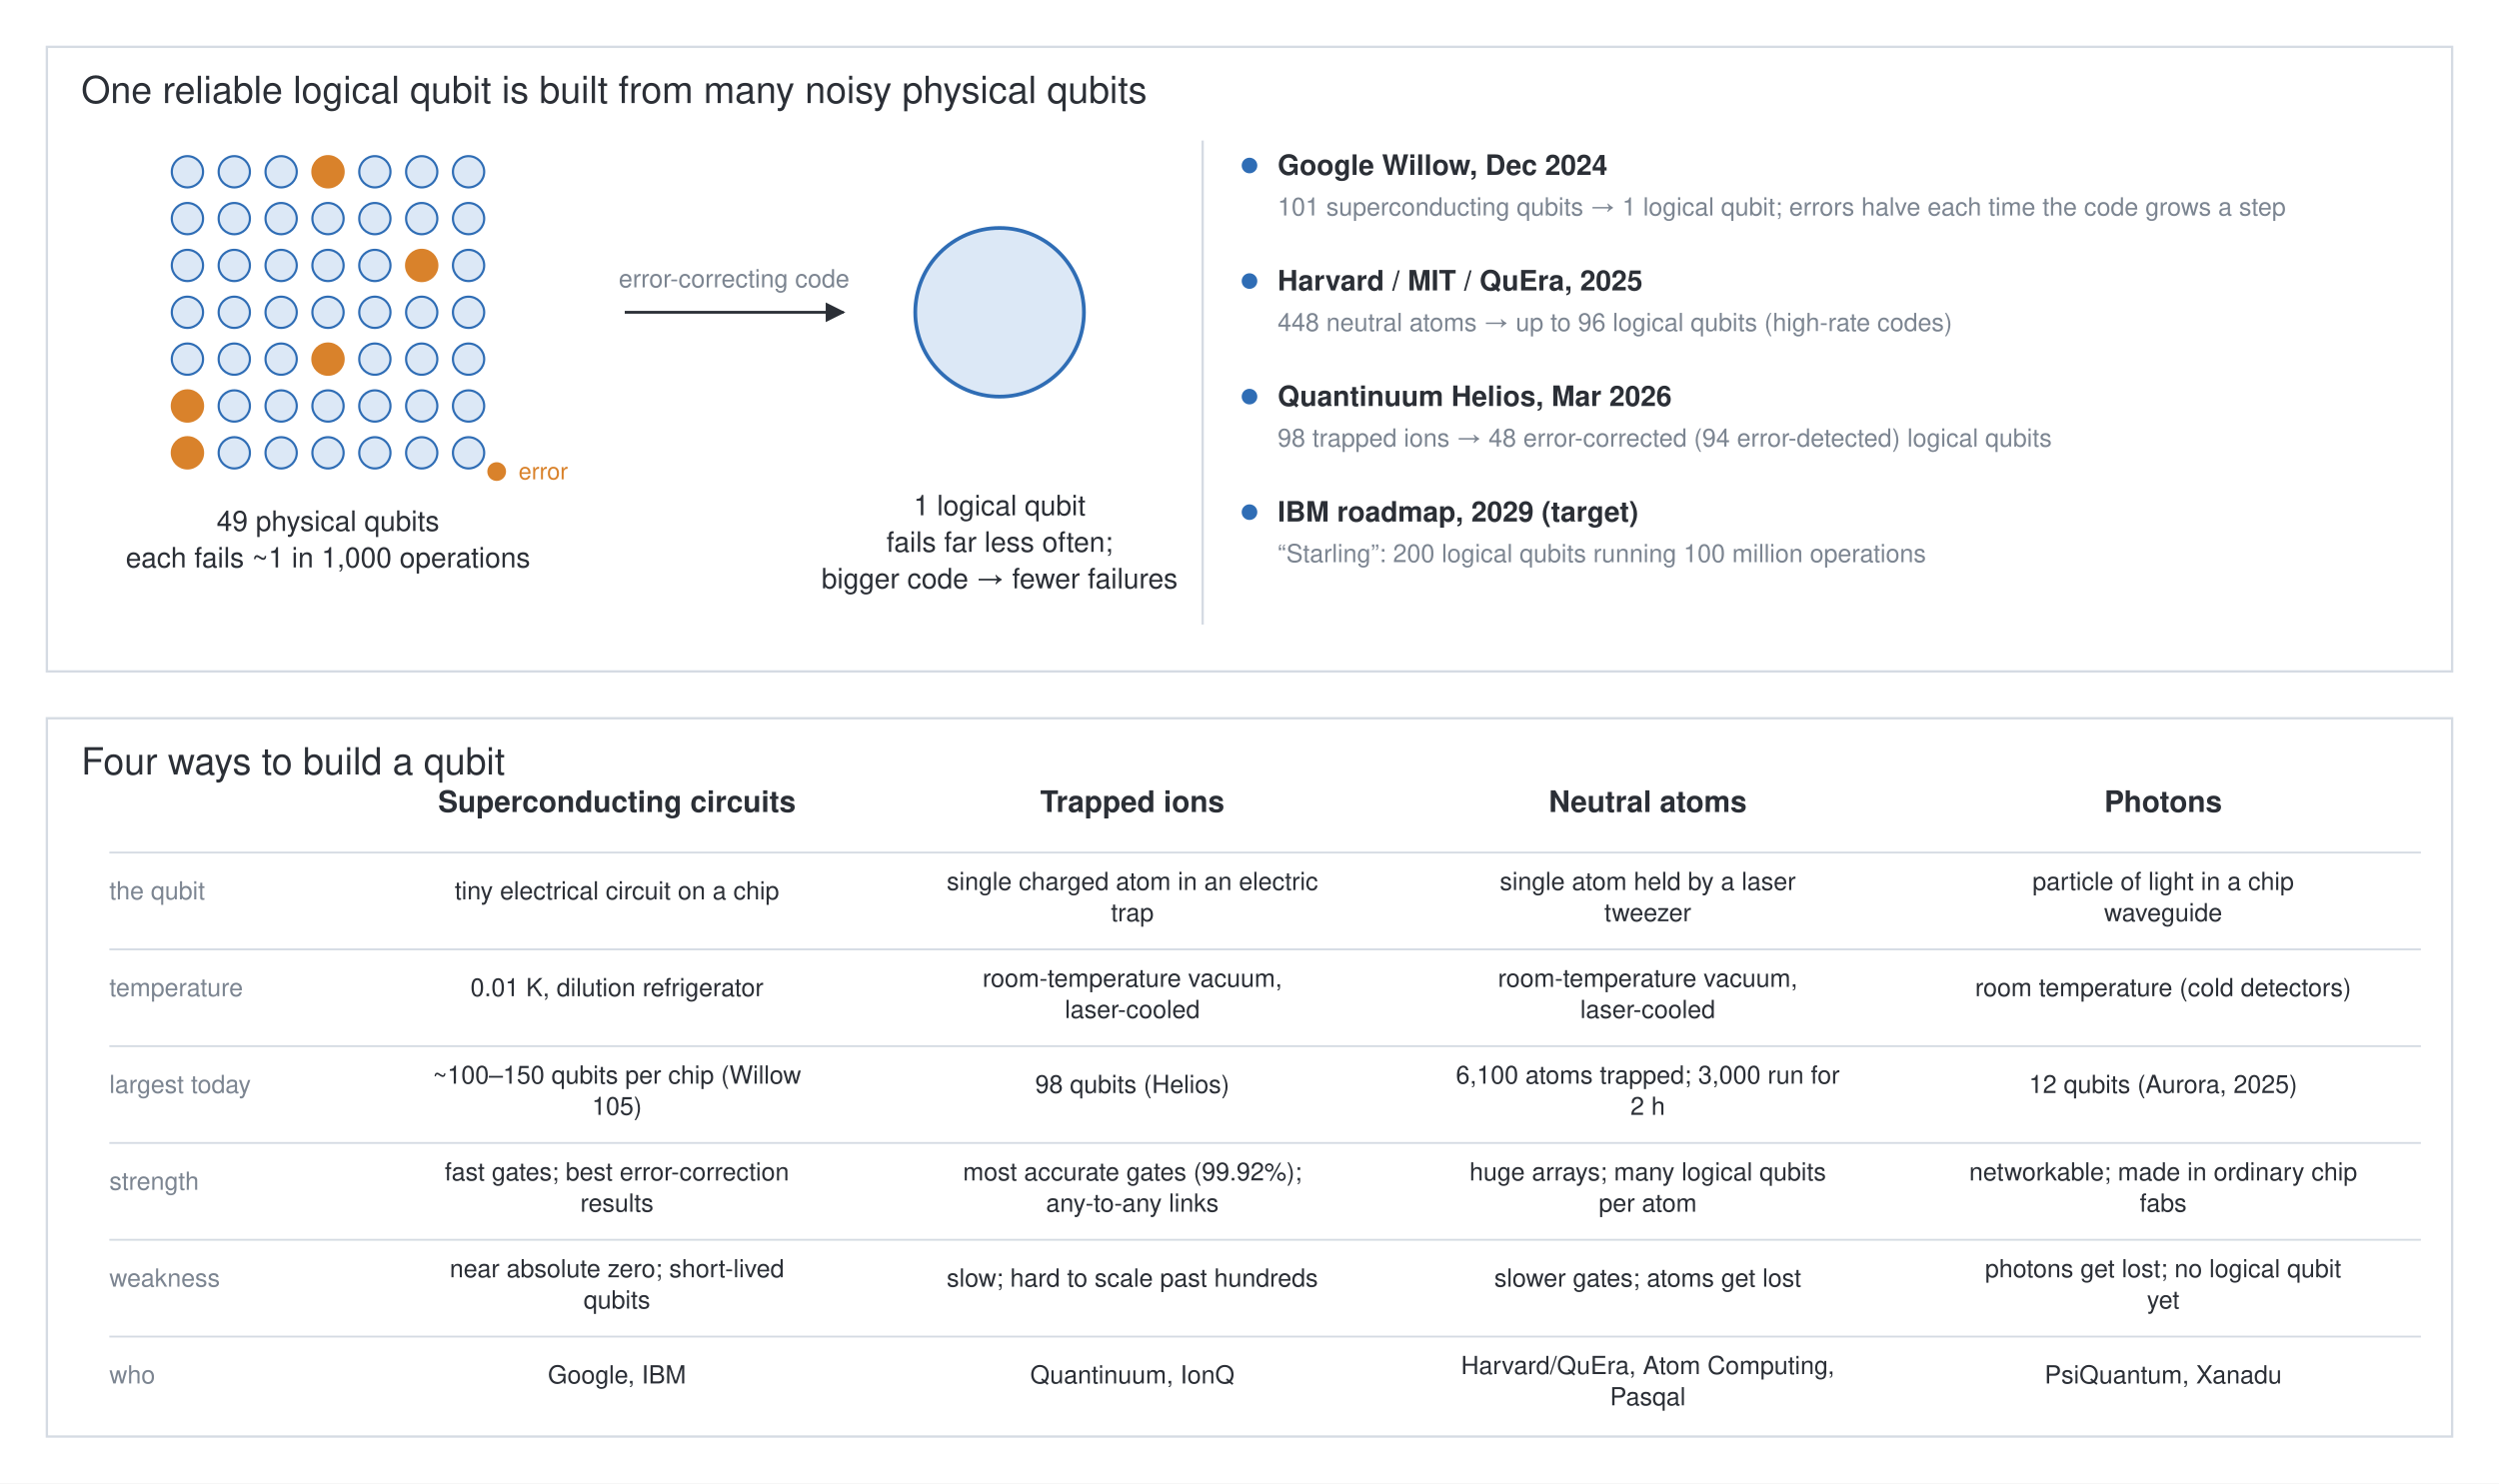
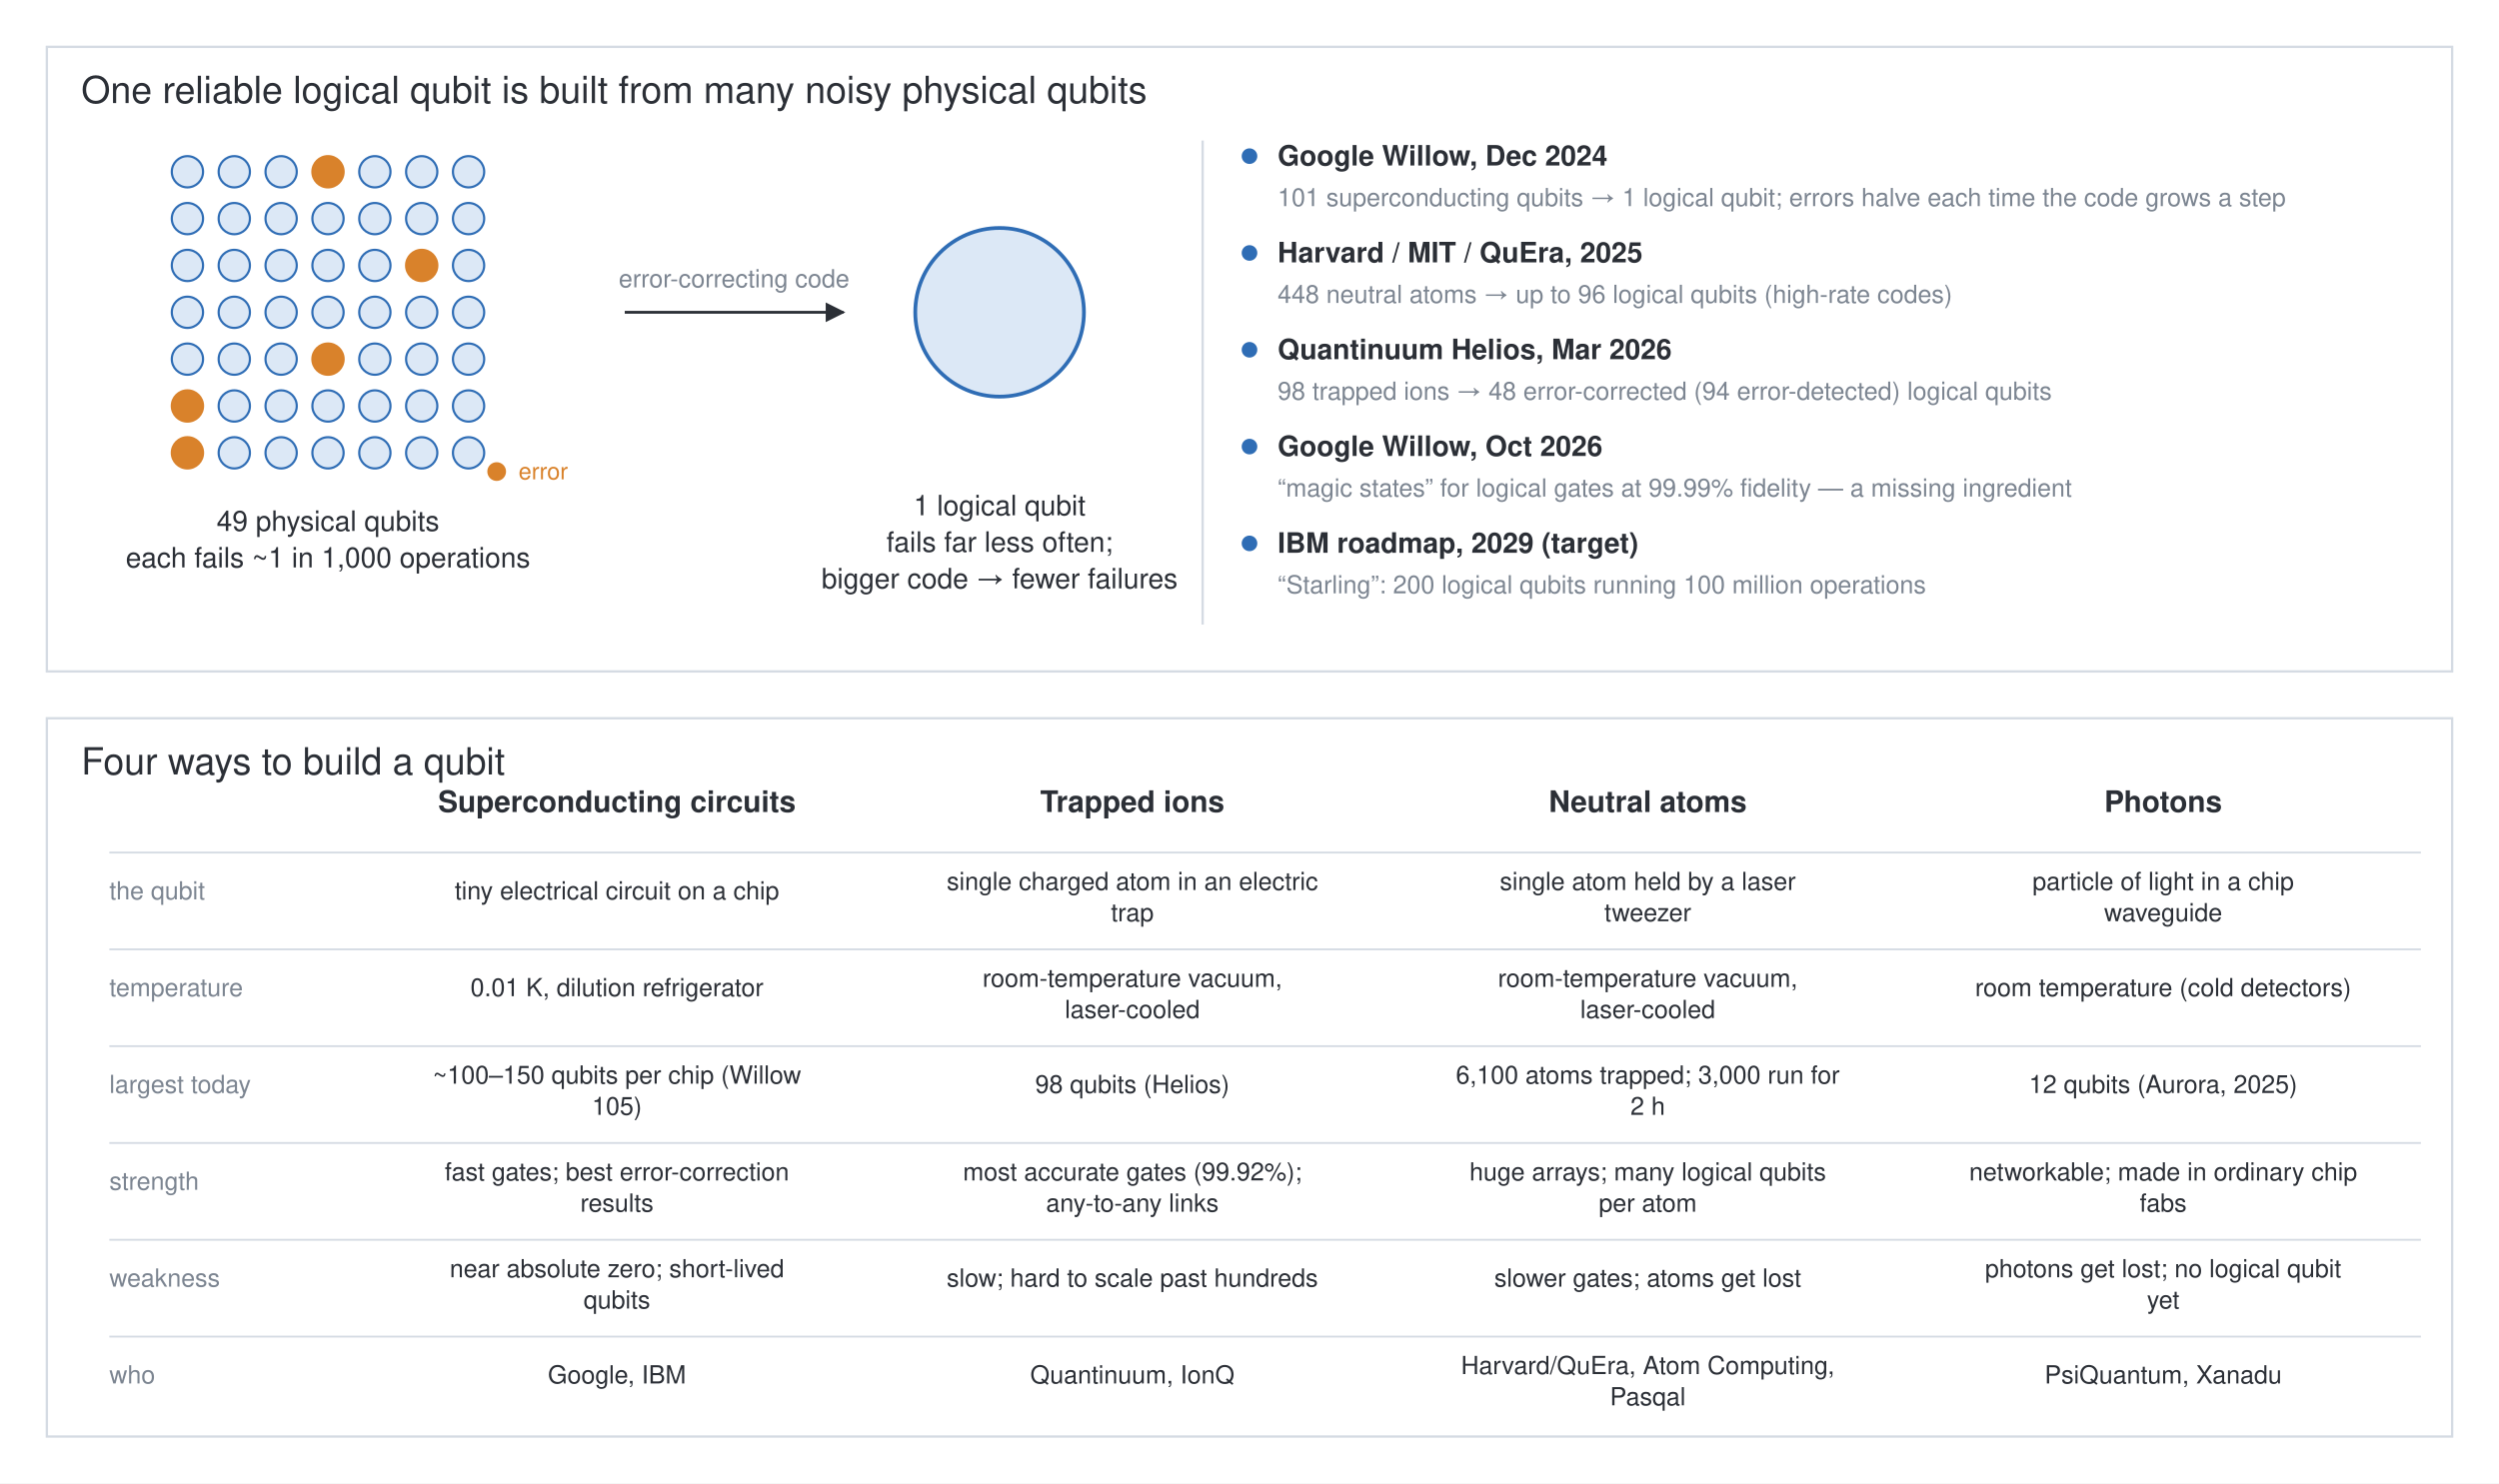
<svg xmlns="http://www.w3.org/2000/svg" viewBox="0 0 1600 950" width="1600" height="950" font-family="Helvetica Neue, Helvetica, Arial, sans-serif">
  <defs>
    <marker id="ar" viewBox="0 0 10 10" refX="9" refY="5" markerWidth="7" markerHeight="7" orient="auto-start-reverse">
      <path d="M0 0 L10 5 L0 10 Z" fill="#2B2F36" />
    </marker>
    <marker id="arb" viewBox="0 0 10 10" refX="9" refY="5" markerWidth="7" markerHeight="7" orient="auto-start-reverse">
      <path d="M0 0 L10 5 L0 10 Z" fill="#2F6DB5" />
    </marker>
    <marker id="aro" viewBox="0 0 10 10" refX="9" refY="5" markerWidth="7" markerHeight="7" orient="auto-start-reverse">
      <path d="M0 0 L10 5 L0 10 Z" fill="#D9822B" />
    </marker>
  </defs>
  <rect width="1600" height="950" fill="#FFFFFF" />
  <rect x="30" y="30" width="1540" height="400" fill="#FFFFFF" stroke="#D5DBE3" stroke-width="1.5" />
  <text x="52" y="66" font-size="24" fill="#2B2F36" font-weight="400" text-anchor="start">One reliable logical qubit is built from many noisy physical qubits</text>
  <circle cx="120" cy="110" r="10" fill="#DCE8F6" stroke="#2F6DB5" stroke-width="1.4" />
  <circle cx="120" cy="140" r="10" fill="#DCE8F6" stroke="#2F6DB5" stroke-width="1.4" />
  <circle cx="120" cy="170" r="10" fill="#DCE8F6" stroke="#2F6DB5" stroke-width="1.4" />
  <circle cx="120" cy="200" r="10" fill="#DCE8F6" stroke="#2F6DB5" stroke-width="1.4" />
  <circle cx="120" cy="230" r="10" fill="#DCE8F6" stroke="#2F6DB5" stroke-width="1.4" />
  <circle cx="120" cy="260" r="10" fill="#D9822B" stroke="#D9822B" stroke-width="1.4" />
  <circle cx="120" cy="290" r="10" fill="#D9822B" stroke="#D9822B" stroke-width="1.4" />
  <circle cx="150" cy="110" r="10" fill="#DCE8F6" stroke="#2F6DB5" stroke-width="1.4" />
  <circle cx="150" cy="140" r="10" fill="#DCE8F6" stroke="#2F6DB5" stroke-width="1.4" />
  <circle cx="150" cy="170" r="10" fill="#DCE8F6" stroke="#2F6DB5" stroke-width="1.4" />
  <circle cx="150" cy="200" r="10" fill="#DCE8F6" stroke="#2F6DB5" stroke-width="1.4" />
  <circle cx="150" cy="230" r="10" fill="#DCE8F6" stroke="#2F6DB5" stroke-width="1.4" />
  <circle cx="150" cy="260" r="10" fill="#DCE8F6" stroke="#2F6DB5" stroke-width="1.4" />
  <circle cx="150" cy="290" r="10" fill="#DCE8F6" stroke="#2F6DB5" stroke-width="1.4" />
  <circle cx="180" cy="110" r="10" fill="#DCE8F6" stroke="#2F6DB5" stroke-width="1.4" />
  <circle cx="180" cy="140" r="10" fill="#DCE8F6" stroke="#2F6DB5" stroke-width="1.4" />
  <circle cx="180" cy="170" r="10" fill="#DCE8F6" stroke="#2F6DB5" stroke-width="1.4" />
  <circle cx="180" cy="200" r="10" fill="#DCE8F6" stroke="#2F6DB5" stroke-width="1.4" />
  <circle cx="180" cy="230" r="10" fill="#DCE8F6" stroke="#2F6DB5" stroke-width="1.4" />
  <circle cx="180" cy="260" r="10" fill="#DCE8F6" stroke="#2F6DB5" stroke-width="1.4" />
  <circle cx="180" cy="290" r="10" fill="#DCE8F6" stroke="#2F6DB5" stroke-width="1.4" />
  <circle cx="210" cy="110" r="10" fill="#D9822B" stroke="#D9822B" stroke-width="1.4" />
  <circle cx="210" cy="140" r="10" fill="#DCE8F6" stroke="#2F6DB5" stroke-width="1.4" />
  <circle cx="210" cy="170" r="10" fill="#DCE8F6" stroke="#2F6DB5" stroke-width="1.4" />
  <circle cx="210" cy="200" r="10" fill="#DCE8F6" stroke="#2F6DB5" stroke-width="1.4" />
  <circle cx="210" cy="230" r="10" fill="#D9822B" stroke="#D9822B" stroke-width="1.4" />
  <circle cx="210" cy="260" r="10" fill="#DCE8F6" stroke="#2F6DB5" stroke-width="1.4" />
  <circle cx="210" cy="290" r="10" fill="#DCE8F6" stroke="#2F6DB5" stroke-width="1.4" />
  <circle cx="240" cy="110" r="10" fill="#DCE8F6" stroke="#2F6DB5" stroke-width="1.4" />
  <circle cx="240" cy="140" r="10" fill="#DCE8F6" stroke="#2F6DB5" stroke-width="1.4" />
  <circle cx="240" cy="170" r="10" fill="#DCE8F6" stroke="#2F6DB5" stroke-width="1.4" />
  <circle cx="240" cy="200" r="10" fill="#DCE8F6" stroke="#2F6DB5" stroke-width="1.4" />
  <circle cx="240" cy="230" r="10" fill="#DCE8F6" stroke="#2F6DB5" stroke-width="1.4" />
  <circle cx="240" cy="260" r="10" fill="#DCE8F6" stroke="#2F6DB5" stroke-width="1.4" />
  <circle cx="240" cy="290" r="10" fill="#DCE8F6" stroke="#2F6DB5" stroke-width="1.4" />
  <circle cx="270" cy="110" r="10" fill="#DCE8F6" stroke="#2F6DB5" stroke-width="1.4" />
  <circle cx="270" cy="140" r="10" fill="#DCE8F6" stroke="#2F6DB5" stroke-width="1.4" />
  <circle cx="270" cy="170" r="10" fill="#D9822B" stroke="#D9822B" stroke-width="1.4" />
  <circle cx="270" cy="200" r="10" fill="#DCE8F6" stroke="#2F6DB5" stroke-width="1.4" />
  <circle cx="270" cy="230" r="10" fill="#DCE8F6" stroke="#2F6DB5" stroke-width="1.4" />
  <circle cx="270" cy="260" r="10" fill="#DCE8F6" stroke="#2F6DB5" stroke-width="1.4" />
  <circle cx="270" cy="290" r="10" fill="#DCE8F6" stroke="#2F6DB5" stroke-width="1.4" />
  <circle cx="300" cy="110" r="10" fill="#DCE8F6" stroke="#2F6DB5" stroke-width="1.4" />
  <circle cx="300" cy="140" r="10" fill="#DCE8F6" stroke="#2F6DB5" stroke-width="1.4" />
  <circle cx="300" cy="170" r="10" fill="#DCE8F6" stroke="#2F6DB5" stroke-width="1.4" />
  <circle cx="300" cy="200" r="10" fill="#DCE8F6" stroke="#2F6DB5" stroke-width="1.4" />
  <circle cx="300" cy="230" r="10" fill="#DCE8F6" stroke="#2F6DB5" stroke-width="1.4" />
  <circle cx="300" cy="260" r="10" fill="#DCE8F6" stroke="#2F6DB5" stroke-width="1.4" />
  <circle cx="300" cy="290" r="10" fill="#DCE8F6" stroke="#2F6DB5" stroke-width="1.4" />
  <text x="210" y="340.0" font-size="18" fill="#2B2F36" font-weight="400" text-anchor="middle">49 physical qubits</text>
  <text x="210" y="363.4" font-size="18" fill="#2B2F36" font-weight="400" text-anchor="middle">each fails ~1 in 1,000 operations</text>
  <circle cx="318" cy="302" r="6" fill="#D9822B" />
  <text x="332" y="307" font-size="15" fill="#D9822B" font-weight="400" text-anchor="start">error</text>
  <line x1="400" y1="200" x2="540" y2="200" stroke="#2B2F36" stroke-width="1.8" marker-end="url(#ar)" />
  <text x="470" y="184" font-size="16" fill="#7C8591" font-weight="400" text-anchor="middle">error-correcting code</text>
  <circle cx="640" cy="200" r="54" fill="#DCE8F6" stroke="#2F6DB5" stroke-width="2.4" />
  <text x="640" y="330.0" font-size="18" fill="#2B2F36" font-weight="400" text-anchor="middle">1 logical qubit</text>
  <text x="640" y="353.4" font-size="18" fill="#2B2F36" font-weight="400" text-anchor="middle">fails far less often;</text>
  <text x="640" y="376.8" font-size="18" fill="#2B2F36" font-weight="400" text-anchor="middle">bigger code → fewer failures</text>
  <line x1="770" y1="90" x2="770" y2="400" stroke="#D5DBE3" stroke-width="1.5" />
-   <circle cx="800" cy="106" r="5" fill="#2F6DB5" />
-   <text x="818" y="112" font-size="18" fill="#2B2F36" font-weight="600" text-anchor="start">Google Willow, Dec 2024</text>
-   <text x="818" y="138" font-size="16" fill="#7C8591" font-weight="400" text-anchor="start">101 superconducting qubits → 1 logical qubit; errors halve each time the code grows a step</text>
-   <circle cx="800" cy="180" r="5" fill="#2F6DB5" />
-   <text x="818" y="186" font-size="18" fill="#2B2F36" font-weight="600" text-anchor="start">Harvard / MIT / QuEra, 2025</text>
-   <text x="818" y="212" font-size="16" fill="#7C8591" font-weight="400" text-anchor="start">448 neutral atoms → up to 96 logical qubits (high-rate codes)</text>
-   <circle cx="800" cy="254" r="5" fill="#2F6DB5" />
-   <text x="818" y="260" font-size="18" fill="#2B2F36" font-weight="600" text-anchor="start">Quantinuum Helios, Mar 2026</text>
-   <text x="818" y="286" font-size="16" fill="#7C8591" font-weight="400" text-anchor="start">98 trapped ions → 48 error-corrected (94 error-detected) logical qubits</text>
-   <circle cx="800" cy="328" r="5" fill="#2F6DB5" />
-   <text x="818" y="334" font-size="18" fill="#2B2F36" font-weight="600" text-anchor="start">IBM roadmap, 2029 (target)</text>
-   <text x="818" y="360" font-size="16" fill="#7C8591" font-weight="400" text-anchor="start">“Starling”: 200 logical qubits running 100 million operations</text>
+   <circle cx="800" cy="100" r="5" fill="#2F6DB5" />
+   <text x="818" y="106" font-size="18" fill="#2B2F36" font-weight="600" text-anchor="start">Google Willow, Dec 2024</text>
+   <text x="818" y="132" font-size="16" fill="#7C8591" font-weight="400" text-anchor="start">101 superconducting qubits → 1 logical qubit; errors halve each time the code grows a step</text>
+   <circle cx="800" cy="162" r="5" fill="#2F6DB5" />
+   <text x="818" y="168" font-size="18" fill="#2B2F36" font-weight="600" text-anchor="start">Harvard / MIT / QuEra, 2025</text>
+   <text x="818" y="194" font-size="16" fill="#7C8591" font-weight="400" text-anchor="start">448 neutral atoms → up to 96 logical qubits (high-rate codes)</text>
+   <circle cx="800" cy="224" r="5" fill="#2F6DB5" />
+   <text x="818" y="230" font-size="18" fill="#2B2F36" font-weight="600" text-anchor="start">Quantinuum Helios, Mar 2026</text>
+   <text x="818" y="256" font-size="16" fill="#7C8591" font-weight="400" text-anchor="start">98 trapped ions → 48 error-corrected (94 error-detected) logical qubits</text>
+   <circle cx="800" cy="286" r="5" fill="#2F6DB5" />
+   <text x="818" y="292" font-size="18" fill="#2B2F36" font-weight="600" text-anchor="start">Google Willow, Oct 2026</text>
+   <text x="818" y="318" font-size="16" fill="#7C8591" font-weight="400" text-anchor="start">“magic states” for logical gates at 99.99% fidelity — a missing ingredient</text>
+   <circle cx="800" cy="348" r="5" fill="#2F6DB5" />
+   <text x="818" y="354" font-size="18" fill="#2B2F36" font-weight="600" text-anchor="start">IBM roadmap, 2029 (target)</text>
+   <text x="818" y="380" font-size="16" fill="#7C8591" font-weight="400" text-anchor="start">“Starling”: 200 logical qubits running 100 million operations</text>
  <rect x="30" y="460" width="1540" height="460" fill="#FFFFFF" stroke="#D5DBE3" stroke-width="1.5" />
  <text x="52" y="496" font-size="24" fill="#2B2F36" font-weight="400" text-anchor="start">Four ways to build a qubit</text>
  <text x="395.0" y="520" font-size="19" fill="#2B2F36" font-weight="600" text-anchor="middle">Superconducting circuits</text>
  <text x="725.0" y="520" font-size="19" fill="#2B2F36" font-weight="600" text-anchor="middle">Trapped ions</text>
  <text x="1055.0" y="520" font-size="19" fill="#2B2F36" font-weight="600" text-anchor="middle">Neutral atoms</text>
  <text x="1385.0" y="520" font-size="19" fill="#2B2F36" font-weight="600" text-anchor="middle">Photons</text>
  <line x1="70" y1="546" x2="1550" y2="546" stroke="#D5DBE3" stroke-width="1.2" />
  <text x="70" y="576" font-size="16" fill="#7C8591" font-weight="400" text-anchor="start">the qubit</text>
  <text x="395.0" y="576.0" font-size="16" fill="#2B2F36" font-weight="400" text-anchor="middle">tiny electrical circuit on a chip</text>
  <text x="725.0" y="570.0" font-size="16" fill="#2B2F36" font-weight="400" text-anchor="middle">single charged atom in an electric</text>
  <text x="725.0" y="590.0" font-size="16" fill="#2B2F36" font-weight="400" text-anchor="middle">trap</text>
  <text x="1055.0" y="570.0" font-size="16" fill="#2B2F36" font-weight="400" text-anchor="middle">single atom held by a laser</text>
  <text x="1055.0" y="590.0" font-size="16" fill="#2B2F36" font-weight="400" text-anchor="middle">tweezer</text>
  <text x="1385.0" y="570.0" font-size="16" fill="#2B2F36" font-weight="400" text-anchor="middle">particle of light in a chip</text>
  <text x="1385.0" y="590.0" font-size="16" fill="#2B2F36" font-weight="400" text-anchor="middle">waveguide</text>
  <line x1="70" y1="608" x2="1550" y2="608" stroke="#D5DBE3" stroke-width="1.2" />
  <text x="70" y="638" font-size="16" fill="#7C8591" font-weight="400" text-anchor="start">temperature</text>
  <text x="395.0" y="638.0" font-size="16" fill="#2B2F36" font-weight="400" text-anchor="middle">0.01 K, dilution refrigerator</text>
  <text x="725.0" y="632.0" font-size="16" fill="#2B2F36" font-weight="400" text-anchor="middle">room-temperature vacuum,</text>
  <text x="725.0" y="652.0" font-size="16" fill="#2B2F36" font-weight="400" text-anchor="middle">laser-cooled</text>
  <text x="1055.0" y="632.0" font-size="16" fill="#2B2F36" font-weight="400" text-anchor="middle">room-temperature vacuum,</text>
  <text x="1055.0" y="652.0" font-size="16" fill="#2B2F36" font-weight="400" text-anchor="middle">laser-cooled</text>
  <text x="1385.0" y="638.0" font-size="16" fill="#2B2F36" font-weight="400" text-anchor="middle">room temperature (cold detectors)</text>
  <line x1="70" y1="670" x2="1550" y2="670" stroke="#D5DBE3" stroke-width="1.2" />
  <text x="70" y="700" font-size="16" fill="#7C8591" font-weight="400" text-anchor="start">largest today</text>
  <text x="395.0" y="694.0" font-size="16" fill="#2B2F36" font-weight="400" text-anchor="middle">~100–150 qubits per chip (Willow</text>
  <text x="395.0" y="714.0" font-size="16" fill="#2B2F36" font-weight="400" text-anchor="middle">105)</text>
  <text x="725.0" y="700.0" font-size="16" fill="#2B2F36" font-weight="400" text-anchor="middle">98 qubits (Helios)</text>
  <text x="1055.0" y="694.0" font-size="16" fill="#2B2F36" font-weight="400" text-anchor="middle">6,100 atoms trapped; 3,000 run for</text>
  <text x="1055.0" y="714.0" font-size="16" fill="#2B2F36" font-weight="400" text-anchor="middle">2 h</text>
  <text x="1385.0" y="700.0" font-size="16" fill="#2B2F36" font-weight="400" text-anchor="middle">12 qubits (Aurora, 2025)</text>
  <line x1="70" y1="732" x2="1550" y2="732" stroke="#D5DBE3" stroke-width="1.2" />
  <text x="70" y="762" font-size="16" fill="#7C8591" font-weight="400" text-anchor="start">strength</text>
  <text x="395.0" y="756.0" font-size="16" fill="#2B2F36" font-weight="400" text-anchor="middle">fast gates; best error-correction</text>
  <text x="395.0" y="776.0" font-size="16" fill="#2B2F36" font-weight="400" text-anchor="middle">results</text>
  <text x="725.0" y="756.0" font-size="16" fill="#2B2F36" font-weight="400" text-anchor="middle">most accurate gates (99.92%);</text>
  <text x="725.0" y="776.0" font-size="16" fill="#2B2F36" font-weight="400" text-anchor="middle">any-to-any links</text>
  <text x="1055.0" y="756.0" font-size="16" fill="#2B2F36" font-weight="400" text-anchor="middle">huge arrays; many logical qubits</text>
  <text x="1055.0" y="776.0" font-size="16" fill="#2B2F36" font-weight="400" text-anchor="middle">per atom</text>
  <text x="1385.0" y="756.0" font-size="16" fill="#2B2F36" font-weight="400" text-anchor="middle">networkable; made in ordinary chip</text>
  <text x="1385.0" y="776.0" font-size="16" fill="#2B2F36" font-weight="400" text-anchor="middle">fabs</text>
  <line x1="70" y1="794" x2="1550" y2="794" stroke="#D5DBE3" stroke-width="1.2" />
  <text x="70" y="824" font-size="16" fill="#7C8591" font-weight="400" text-anchor="start">weakness</text>
  <text x="395.0" y="818.0" font-size="16" fill="#2B2F36" font-weight="400" text-anchor="middle">near absolute zero; short-lived</text>
  <text x="395.0" y="838.0" font-size="16" fill="#2B2F36" font-weight="400" text-anchor="middle">qubits</text>
  <text x="725.0" y="824.0" font-size="16" fill="#2B2F36" font-weight="400" text-anchor="middle">slow; hard to scale past hundreds</text>
  <text x="1055.0" y="824.0" font-size="16" fill="#2B2F36" font-weight="400" text-anchor="middle">slower gates; atoms get lost</text>
  <text x="1385.0" y="818.0" font-size="16" fill="#2B2F36" font-weight="400" text-anchor="middle">photons get lost; no logical qubit</text>
  <text x="1385.0" y="838.0" font-size="16" fill="#2B2F36" font-weight="400" text-anchor="middle">yet</text>
  <line x1="70" y1="856" x2="1550" y2="856" stroke="#D5DBE3" stroke-width="1.2" />
  <text x="70" y="886" font-size="16" fill="#7C8591" font-weight="400" text-anchor="start">who</text>
  <text x="395.0" y="886.0" font-size="16" fill="#2B2F36" font-weight="400" text-anchor="middle">Google, IBM</text>
  <text x="725.0" y="886.0" font-size="16" fill="#2B2F36" font-weight="400" text-anchor="middle">Quantinuum, IonQ</text>
  <text x="1055.0" y="880.0" font-size="16" fill="#2B2F36" font-weight="400" text-anchor="middle">Harvard/QuEra, Atom Computing,</text>
  <text x="1055.0" y="900.0" font-size="16" fill="#2B2F36" font-weight="400" text-anchor="middle">Pasqal</text>
  <text x="1385.0" y="886.0" font-size="16" fill="#2B2F36" font-weight="400" text-anchor="middle">PsiQuantum, Xanadu</text>
</svg>
